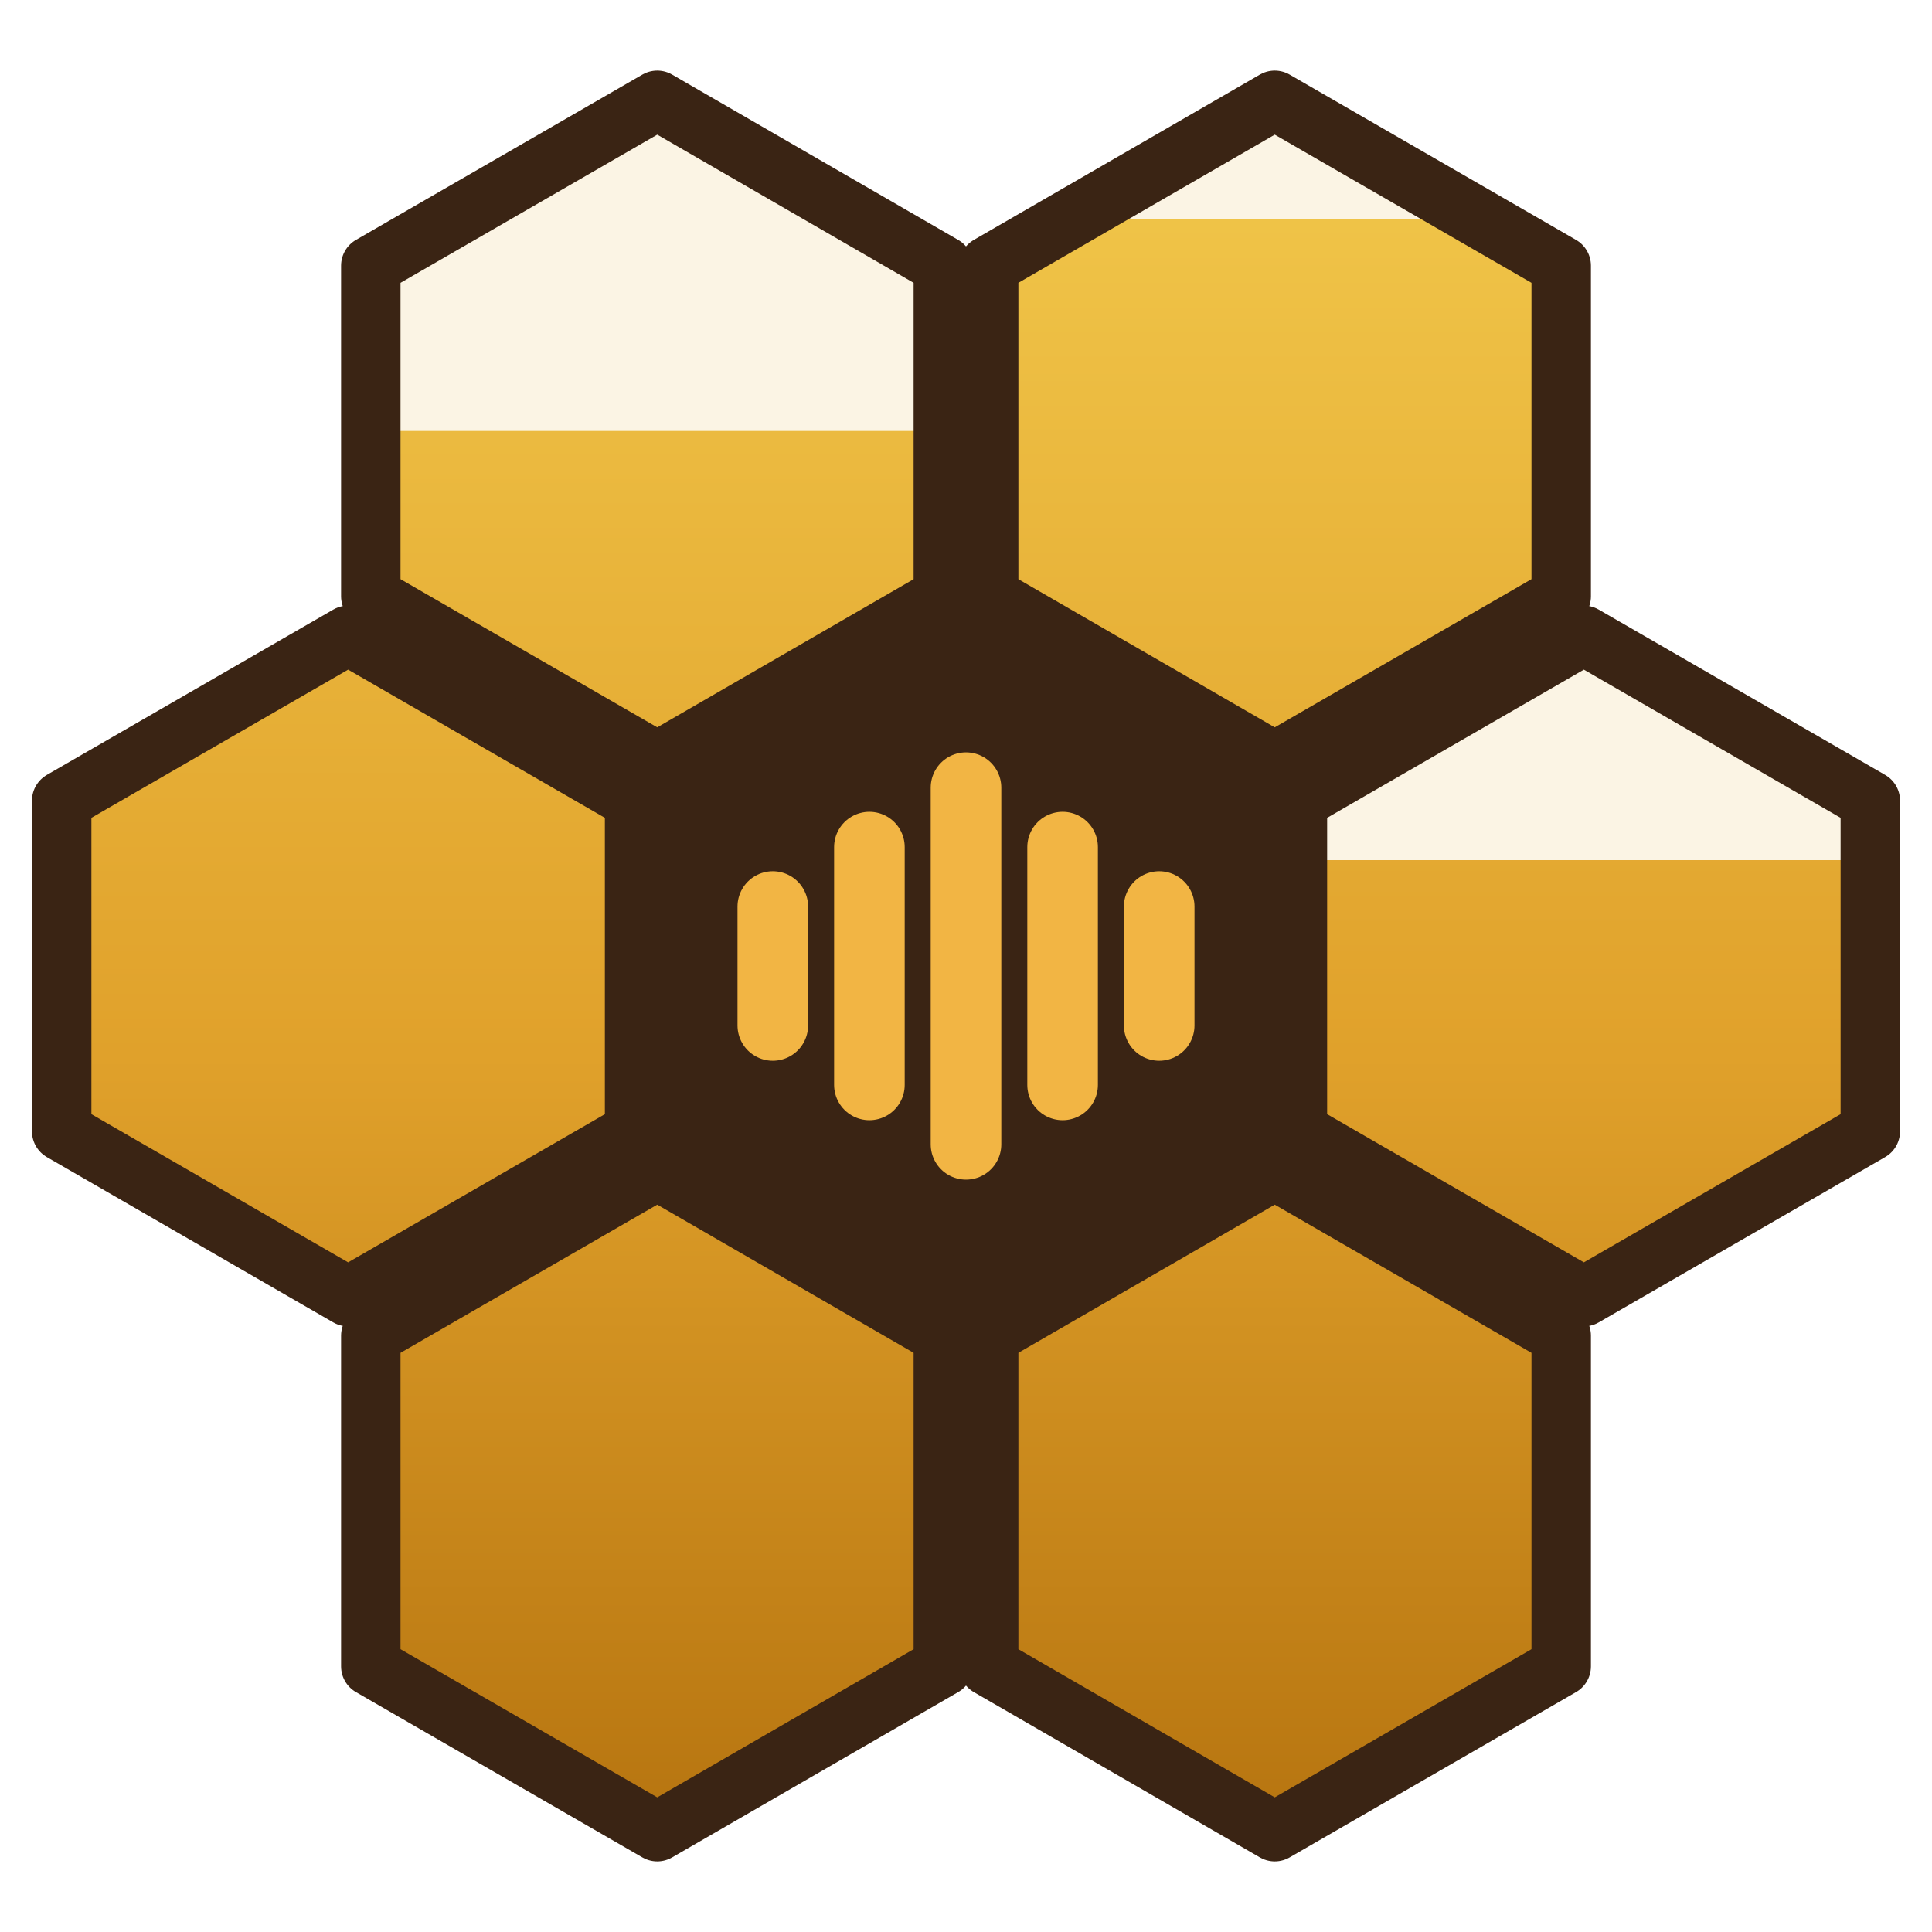
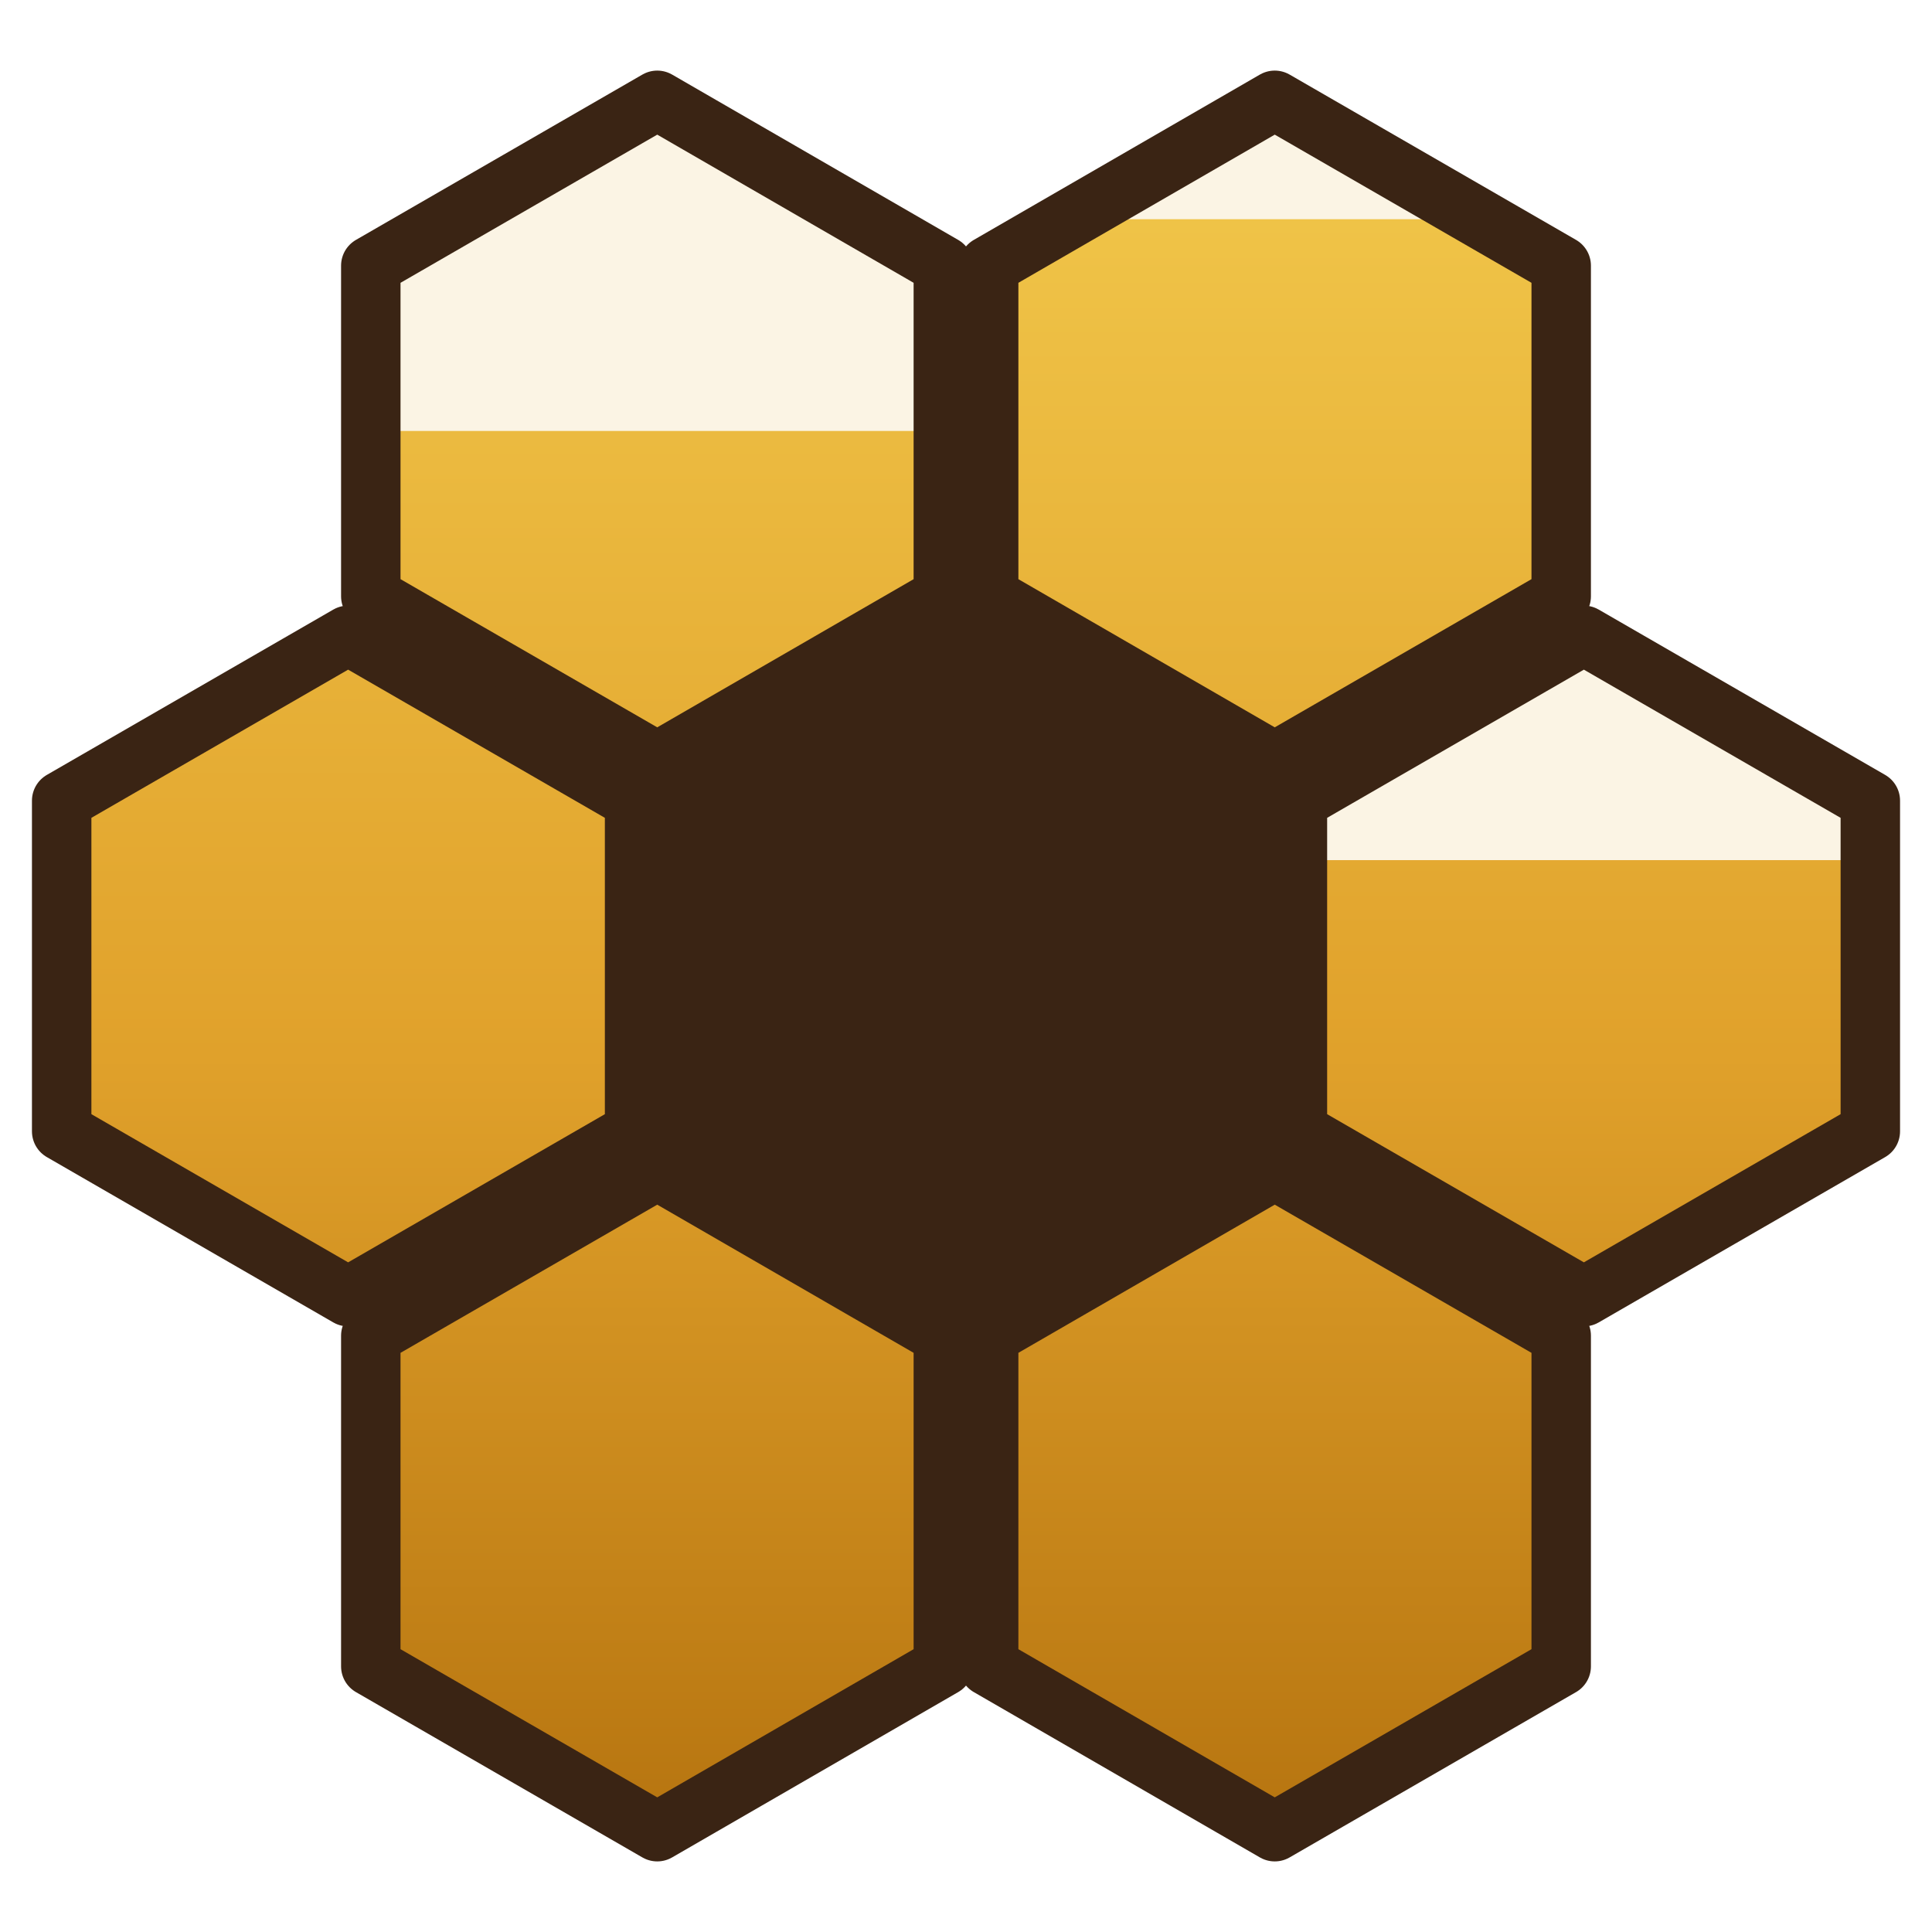
<svg xmlns="http://www.w3.org/2000/svg" viewBox="6 6 52 52">
  <defs>
    <linearGradient id="am" x1="0" y1="8" x2="0" y2="56" gradientUnits="userSpaceOnUse">
      <stop offset="0" stop-color="#f2c94c" />
      <stop offset=".55" stop-color="#e0a12b" />
      <stop offset="1" stop-color="#b5730f" />
    </linearGradient>
    <clipPath id="ac0">
      <path d="M23.69 8.70L31.39 13.15L31.39 22.05L23.69 26.50L15.98 22.05L15.98 13.15Z" />
    </clipPath>
    <clipPath id="ac1">
      <path d="M40.31 8.70L48.02 13.15L48.02 22.05L40.31 26.50L32.61 22.05L32.61 13.15Z" />
    </clipPath>
    <clipPath id="ac2">
      <path d="M15.37 23.10L23.08 27.55L23.08 36.45L15.37 40.90L7.66 36.45L7.66 27.55Z" />
    </clipPath>
    <clipPath id="ac3">
      <path d="M48.63 23.10L56.34 27.55L56.34 36.45L48.63 40.90L40.92 36.45L40.92 27.55Z" />
    </clipPath>
    <clipPath id="ac4">
      <path d="M23.69 37.50L31.39 41.95L31.39 50.85L23.69 55.30L15.98 50.85L15.98 41.95Z" />
    </clipPath>
    <clipPath id="ac5">
      <path d="M40.31 37.50L48.02 41.95L48.02 50.85L40.31 55.30L32.61 50.85L32.61 41.95Z" />
    </clipPath>
  </defs>
  <path d="M23.69 8.70L31.39 13.15L31.39 22.05L23.69 26.50L15.98 22.05L15.98 13.15Z" fill="#fbf4e4" />
  <rect clip-path="url(#ac0)" x="14.79" y="17.60" width="17.80" height="8.90" fill="url(#am)" />
  <path d="M40.31 8.70L48.02 13.15L48.02 22.05L40.31 26.50L32.61 22.05L32.61 13.15Z" fill="#fbf4e4" />
  <rect clip-path="url(#ac1)" x="31.41" y="11.90" width="17.80" height="14.60" fill="url(#am)" />
  <path d="M15.37 23.10L23.08 27.55L23.08 36.45L15.37 40.90L7.66 36.45L7.66 27.55Z" fill="#fbf4e4" />
  <rect clip-path="url(#ac2)" x="6.47" y="23.10" width="17.80" height="17.80" fill="url(#am)" />
  <path d="M48.63 23.10L56.34 27.55L56.34 36.45L48.63 40.90L40.92 36.45L40.92 27.55Z" fill="#fbf4e4" />
  <rect clip-path="url(#ac3)" x="39.73" y="29.15" width="17.80" height="11.75" fill="url(#am)" />
  <path d="M23.69 37.50L31.39 41.95L31.39 50.85L23.69 55.30L15.98 50.85L15.98 41.95Z" fill="#fbf4e4" />
  <rect clip-path="url(#ac4)" x="14.79" y="37.50" width="17.80" height="17.80" fill="url(#am)" />
  <path d="M40.31 37.50L48.02 41.95L48.02 50.85L40.31 55.30L32.61 50.85L32.61 41.95Z" fill="#fbf4e4" />
  <rect clip-path="url(#ac5)" x="31.41" y="37.50" width="17.80" height="17.80" fill="url(#am)" />
  <path d="M32.00 23.10L39.71 27.55L39.71 36.45L32.00 40.90L24.29 36.45L24.29 27.55Z" fill="#3a2414" />
  <g fill="none" stroke="#3a2414" stroke-width="1.6" stroke-linejoin="round">
    <path d="M23.69 8.70L31.39 13.15L31.39 22.05L23.69 26.50L15.98 22.05L15.98 13.15Z" />
    <path d="M40.31 8.70L48.02 13.15L48.02 22.05L40.31 26.50L32.61 22.05L32.61 13.15Z" />
    <path d="M15.37 23.10L23.08 27.55L23.08 36.45L15.37 40.90L7.66 36.45L7.66 27.55Z" />
    <path d="M48.63 23.10L56.34 27.55L56.34 36.45L48.63 40.90L40.92 36.45L40.92 27.55Z" />
    <path d="M23.69 37.50L31.39 41.95L31.39 50.85L23.69 55.30L15.98 50.85L15.98 41.95Z" />
    <path d="M40.31 37.50L48.02 41.95L48.02 50.85L40.31 55.30L32.61 50.85L32.61 41.95Z" />
    <path d="M32.00 23.10L39.71 27.55L39.71 36.45L32.00 40.90L24.29 36.45L24.29 27.55Z" />
  </g>
-   <path d="M26.8 30.4v3.2M29.4 28.8v6.4M32.0 27.2v9.6M34.6 28.8v6.4M37.2 30.4v3.2" stroke="#f2b544" stroke-width="1.9" stroke-linecap="round" />
</svg>
